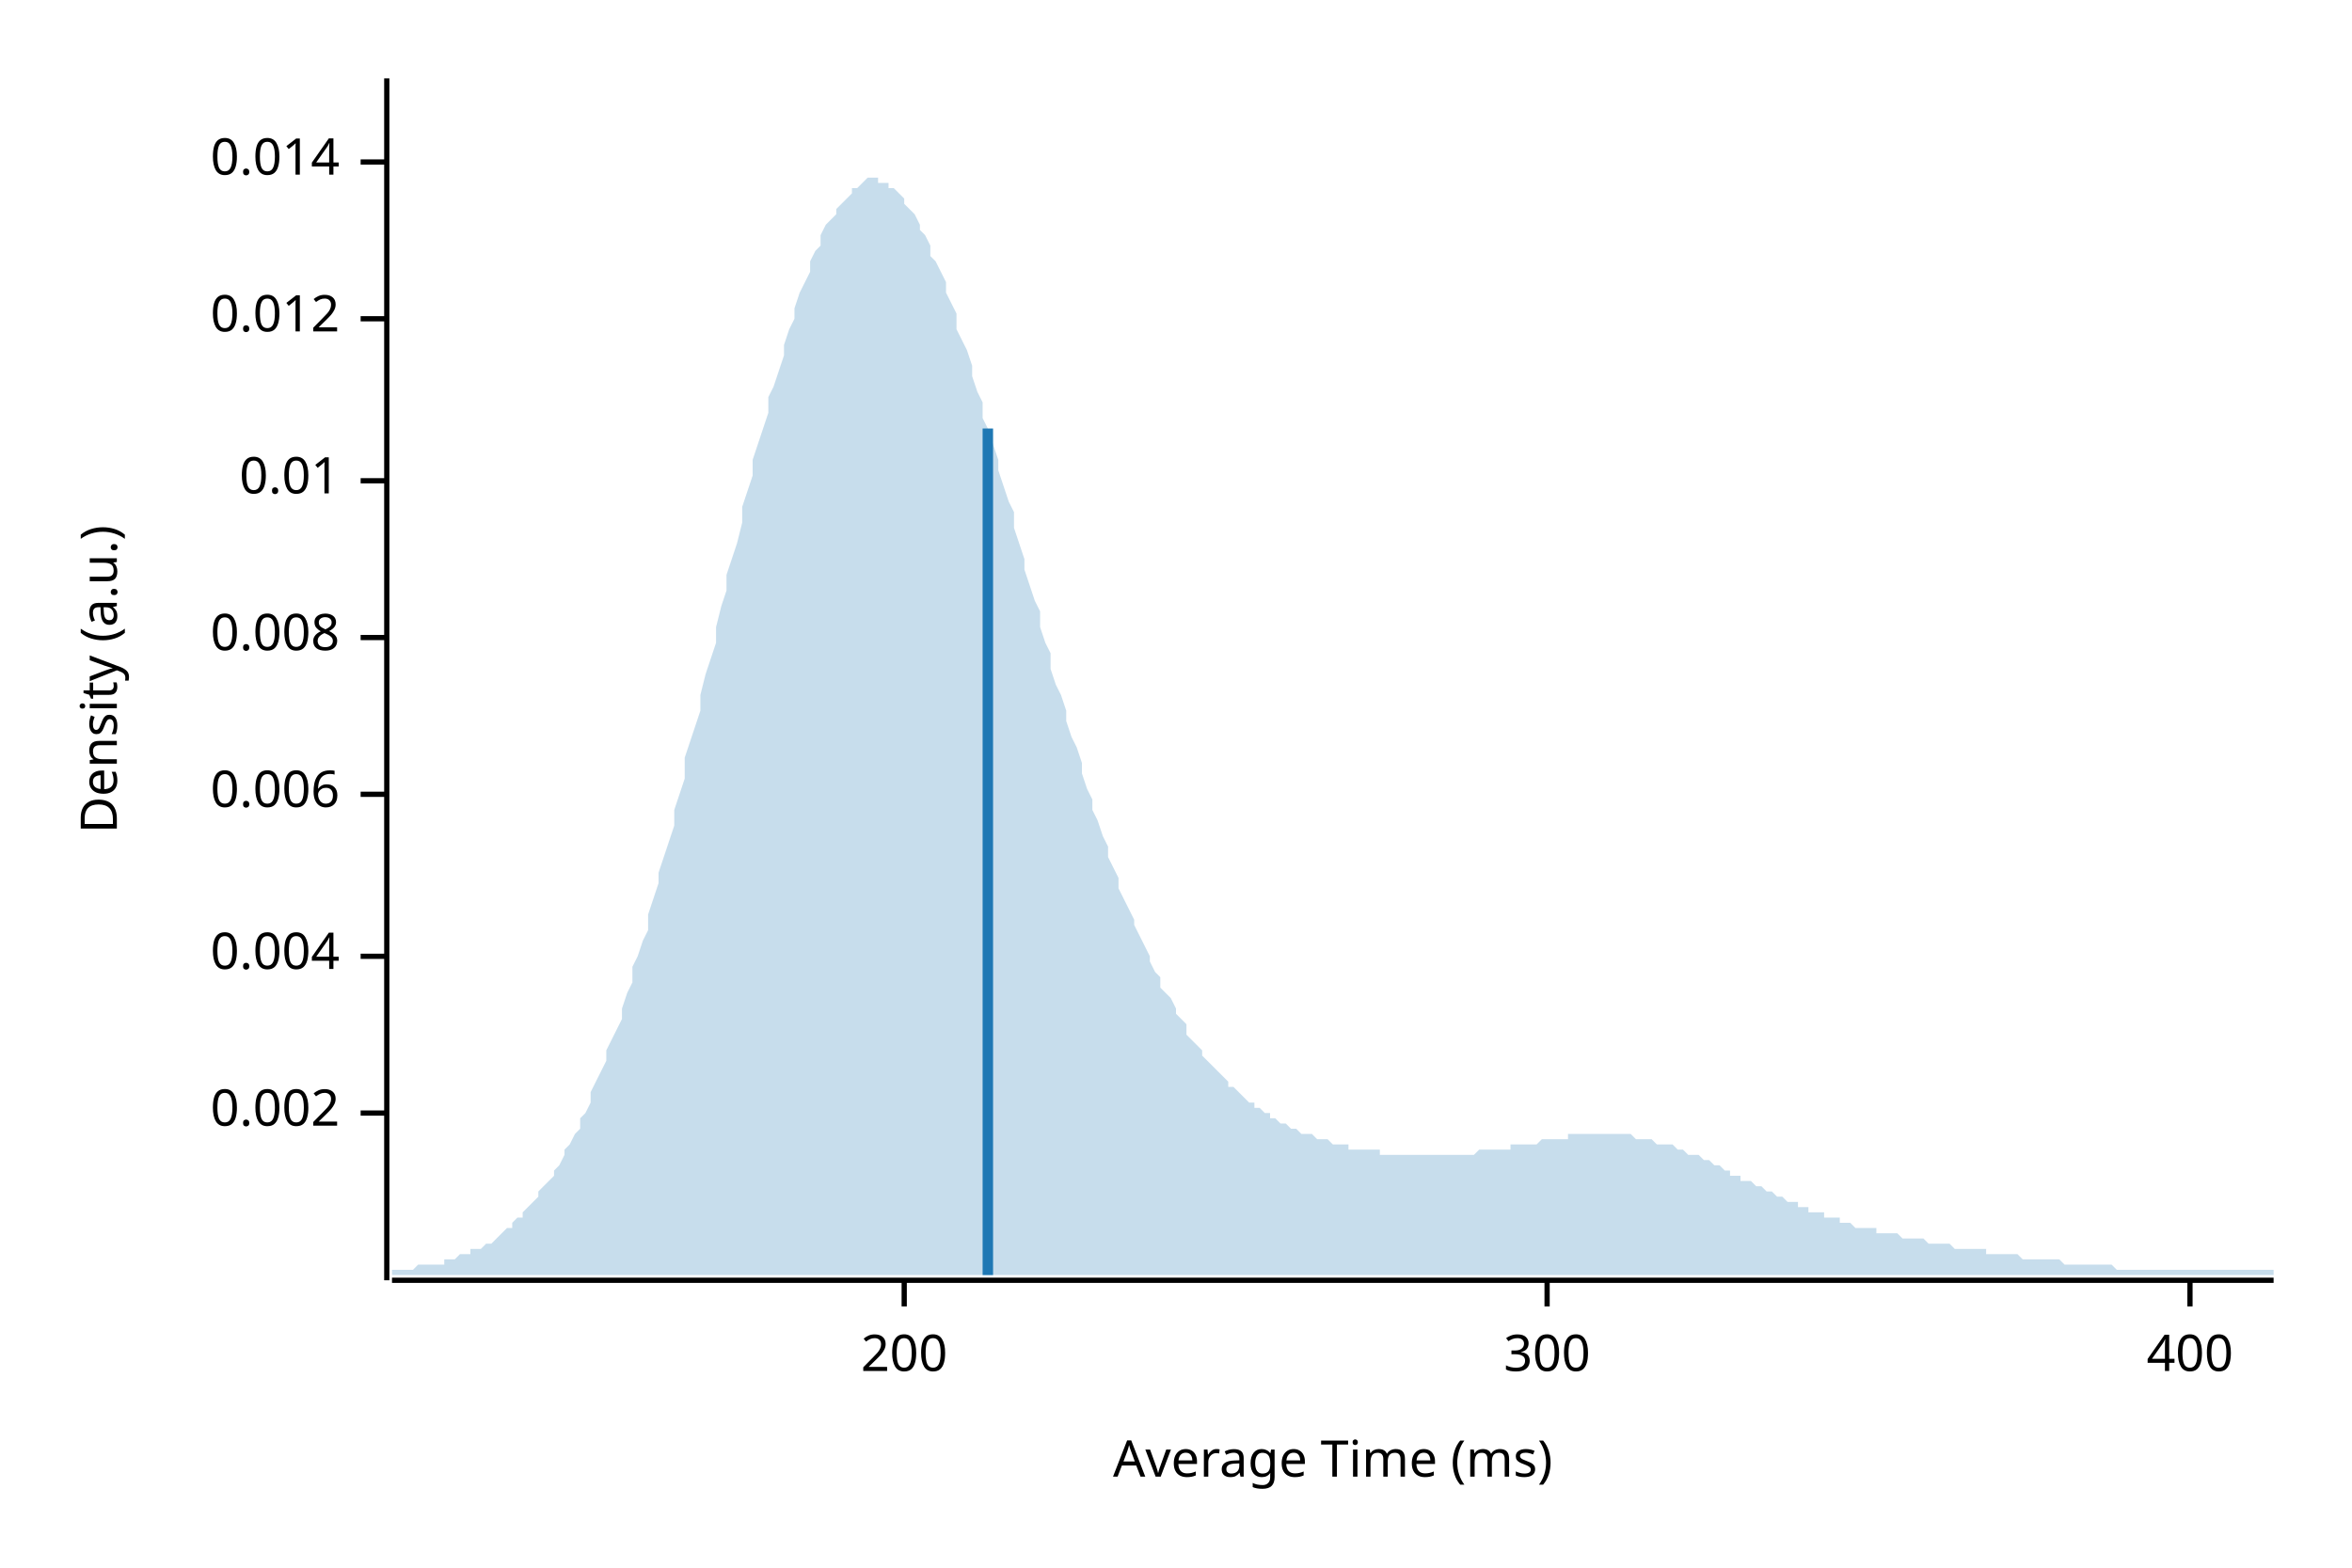
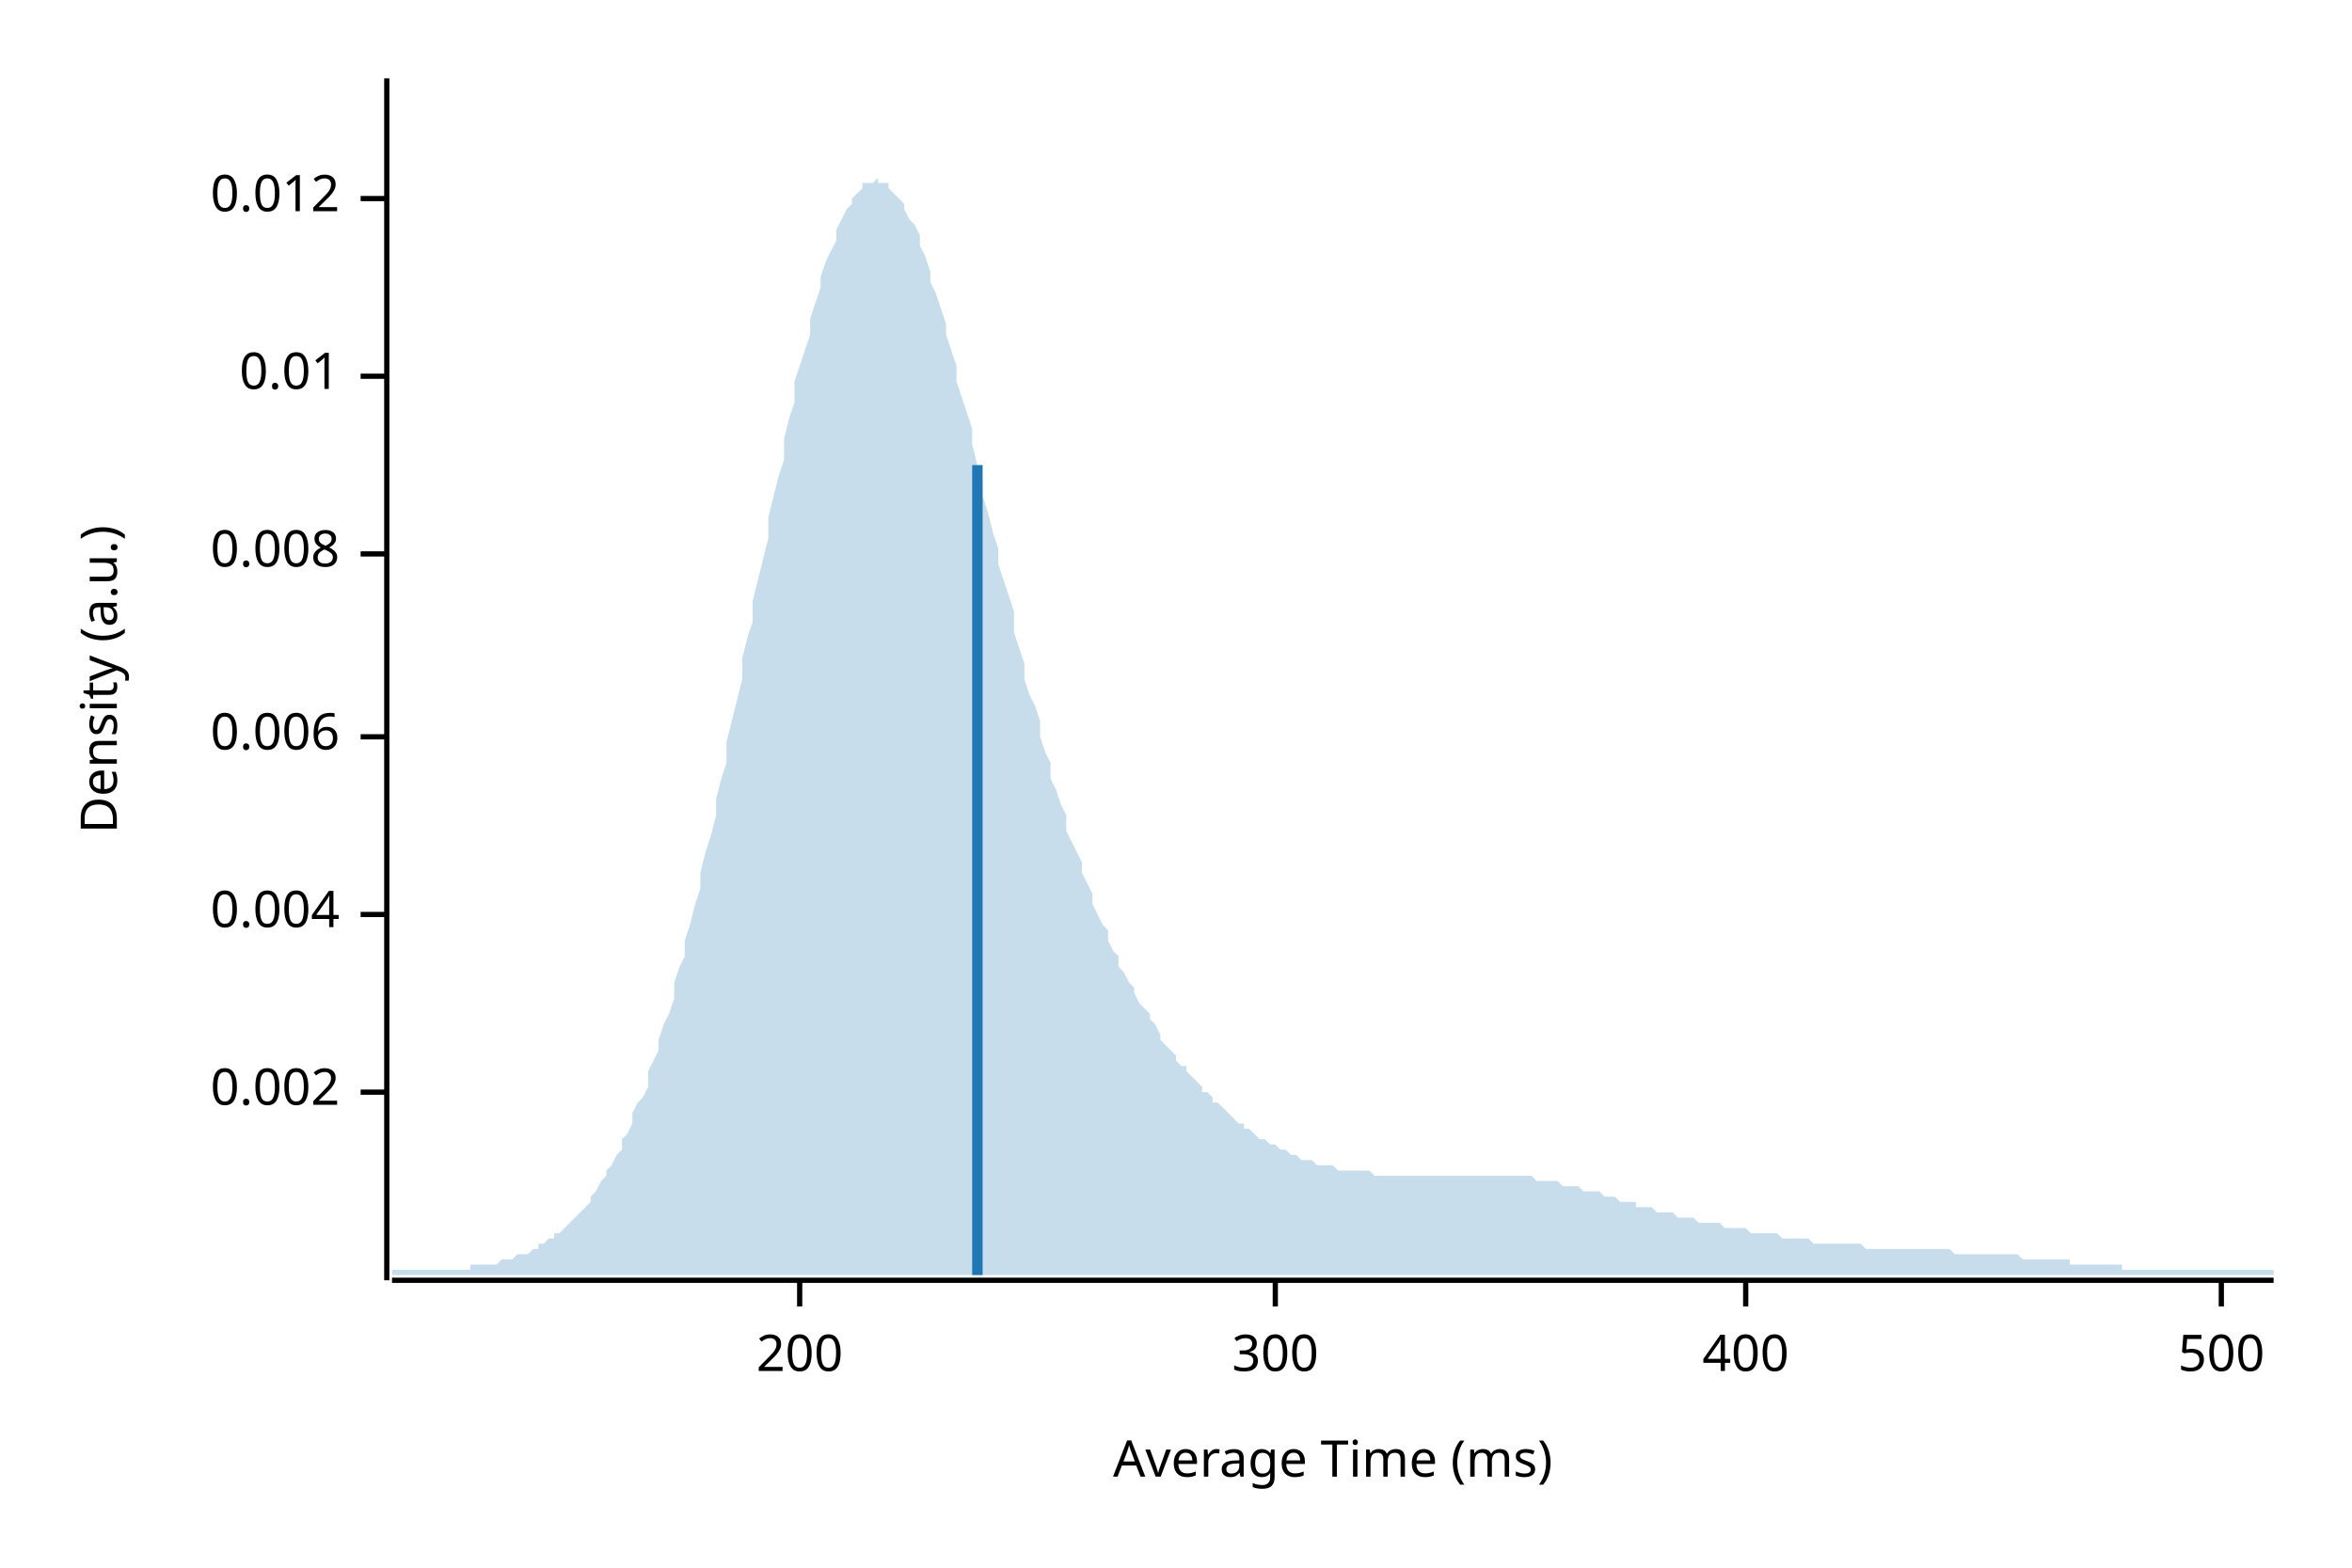
<svg xmlns="http://www.w3.org/2000/svg" width="450" height="300" viewBox="0 0 450 300">
  <text x="15" y="130" dy="0.76em" text-anchor="middle" font-family="sans-serif" font-size="9.677" opacity="1" fill="#000000" transform="rotate(270, 15, 130)">
Density (a.u.)
</text>
  <text x="255" y="285" dy="-0.5ex" text-anchor="middle" font-family="sans-serif" font-size="9.677" opacity="1" fill="#000000">
Average Time (ms)
</text>
  <polyline fill="none" opacity="1" stroke="#000000" stroke-width="1" points="74,15 74,245 " />
-   <text x="65" y="213" dy="0.5ex" text-anchor="end" font-family="sans-serif" font-size="9.677" opacity="1" fill="#000000">
+   <text x="65" y="209" dy="0.5ex" text-anchor="end" font-family="sans-serif" font-size="9.677" opacity="1" fill="#000000">
0.002
</text>
-   <polyline fill="none" opacity="1" stroke="#000000" stroke-width="1" points="69,213 74,213 " />
-   <text x="65" y="183" dy="0.5ex" text-anchor="end" font-family="sans-serif" font-size="9.677" opacity="1" fill="#000000">
+   <polyline fill="none" opacity="1" stroke="#000000" stroke-width="1" points="69,209 74,209 " />
+   <text x="65" y="175" dy="0.5ex" text-anchor="end" font-family="sans-serif" font-size="9.677" opacity="1" fill="#000000">
0.004
</text>
-   <polyline fill="none" opacity="1" stroke="#000000" stroke-width="1" points="69,183 74,183 " />
-   <text x="65" y="152" dy="0.5ex" text-anchor="end" font-family="sans-serif" font-size="9.677" opacity="1" fill="#000000">
+   <polyline fill="none" opacity="1" stroke="#000000" stroke-width="1" points="69,175 74,175 " />
+   <text x="65" y="141" dy="0.5ex" text-anchor="end" font-family="sans-serif" font-size="9.677" opacity="1" fill="#000000">
0.006
</text>
-   <polyline fill="none" opacity="1" stroke="#000000" stroke-width="1" points="69,152 74,152 " />
-   <text x="65" y="122" dy="0.5ex" text-anchor="end" font-family="sans-serif" font-size="9.677" opacity="1" fill="#000000">
+   <polyline fill="none" opacity="1" stroke="#000000" stroke-width="1" points="69,141 74,141 " />
+   <text x="65" y="106" dy="0.5ex" text-anchor="end" font-family="sans-serif" font-size="9.677" opacity="1" fill="#000000">
0.008
</text>
-   <polyline fill="none" opacity="1" stroke="#000000" stroke-width="1" points="69,122 74,122 " />
-   <text x="65" y="92" dy="0.5ex" text-anchor="end" font-family="sans-serif" font-size="9.677" opacity="1" fill="#000000">
+   <polyline fill="none" opacity="1" stroke="#000000" stroke-width="1" points="69,106 74,106 " />
+   <text x="65" y="72" dy="0.5ex" text-anchor="end" font-family="sans-serif" font-size="9.677" opacity="1" fill="#000000">
0.01
</text>
-   <polyline fill="none" opacity="1" stroke="#000000" stroke-width="1" points="69,92 74,92 " />
-   <text x="65" y="61" dy="0.5ex" text-anchor="end" font-family="sans-serif" font-size="9.677" opacity="1" fill="#000000">
+   <polyline fill="none" opacity="1" stroke="#000000" stroke-width="1" points="69,72 74,72 " />
+   <text x="65" y="38" dy="0.5ex" text-anchor="end" font-family="sans-serif" font-size="9.677" opacity="1" fill="#000000">
0.012
</text>
-   <polyline fill="none" opacity="1" stroke="#000000" stroke-width="1" points="69,61 74,61 " />
-   <text x="65" y="31" dy="0.5ex" text-anchor="end" font-family="sans-serif" font-size="9.677" opacity="1" fill="#000000">
- 0.014
- </text>
-   <polyline fill="none" opacity="1" stroke="#000000" stroke-width="1" points="69,31 74,31 " />
+   <polyline fill="none" opacity="1" stroke="#000000" stroke-width="1" points="69,38 74,38 " />
  <polyline fill="none" opacity="1" stroke="#000000" stroke-width="1" points="75,245 435,245 " />
-   <text x="173" y="255" dy="0.76em" text-anchor="middle" font-family="sans-serif" font-size="9.677" opacity="1" fill="#000000">
+   <text x="153" y="255" dy="0.76em" text-anchor="middle" font-family="sans-serif" font-size="9.677" opacity="1" fill="#000000">
200
</text>
-   <polyline fill="none" opacity="1" stroke="#000000" stroke-width="1" points="173,245 173,250 " />
-   <text x="296" y="255" dy="0.76em" text-anchor="middle" font-family="sans-serif" font-size="9.677" opacity="1" fill="#000000">
+   <polyline fill="none" opacity="1" stroke="#000000" stroke-width="1" points="153,245 153,250 " />
+   <text x="244" y="255" dy="0.76em" text-anchor="middle" font-family="sans-serif" font-size="9.677" opacity="1" fill="#000000">
300
</text>
-   <polyline fill="none" opacity="1" stroke="#000000" stroke-width="1" points="296,245 296,250 " />
-   <text x="419" y="255" dy="0.76em" text-anchor="middle" font-family="sans-serif" font-size="9.677" opacity="1" fill="#000000">
+   <polyline fill="none" opacity="1" stroke="#000000" stroke-width="1" points="244,245 244,250 " />
+   <text x="334" y="255" dy="0.76em" text-anchor="middle" font-family="sans-serif" font-size="9.677" opacity="1" fill="#000000">
400
</text>
-   <polyline fill="none" opacity="1" stroke="#000000" stroke-width="1" points="419,245 419,250 " />
-   <polygon opacity="0.25" fill="#1F78B4" points="75,243 75,243 76,243 77,243 77,243 78,243 79,243 80,242 80,242 81,242 82,242 82,242 83,242 84,242 85,242 85,241 86,241 87,241 87,241 88,240 89,240 90,240 90,239 91,239 92,239 93,238 93,238 94,238 95,237 95,237 96,236 97,235 98,235 98,234 99,233 100,233 100,232 101,231 102,230 103,229 103,228 104,227 105,226 106,225 106,224 107,223 108,221 108,220 109,219 110,217 111,216 111,214 112,213 113,211 113,209 114,207 115,205 116,203 116,201 117,199 118,197 119,195 119,193 120,190 121,188 121,185 122,183 123,180 124,178 124,175 125,172 126,169 126,167 127,164 128,161 129,158 129,155 130,152 131,149 131,145 132,142 133,139 134,136 134,133 135,129 136,126 137,123 137,120 138,116 139,113 139,110 140,107 141,104 142,100 142,97 143,94 144,91 144,88 145,85 146,82 147,79 147,76 148,74 149,71 150,68 150,66 151,63 152,61 152,59 153,56 154,54 155,52 155,50 156,48 157,47 157,45 158,43 159,42 160,41 160,40 161,39 162,38 163,37 163,36 164,36 165,35 165,35 166,34 167,34 168,34 168,35 169,35 170,35 170,36 171,36 172,37 173,38 173,39 174,40 175,41 176,43 176,44 177,45 178,47 178,49 179,50 180,52 181,54 181,56 182,58 183,60 183,63 184,65 185,67 186,70 186,72 187,75 188,77 188,80 189,82 190,85 191,88 191,90 192,93 193,96 194,98 194,101 195,104 196,107 196,109 197,112 198,115 199,117 199,120 200,123 201,125 201,128 202,131 203,133 204,136 204,138 205,141 206,143 207,146 207,148 208,151 209,153 209,155 210,157 211,160 212,162 212,164 213,166 214,168 214,170 215,172 216,174 217,176 217,177 218,179 219,181 220,183 220,184 221,186 222,187 222,189 223,190 224,191 225,193 225,194 226,195 227,196 227,198 228,199 229,200 230,201 230,202 231,203 232,204 232,204 233,205 234,206 235,207 235,208 236,208 237,209 238,210 238,210 239,211 240,211 240,212 241,212 242,213 243,213 243,214 244,214 245,215 245,215 246,215 247,216 248,216 248,216 249,217 250,217 251,217 251,217 252,218 253,218 253,218 254,218 255,219 256,219 256,219 257,219 258,219 258,220 259,220 260,220 261,220 261,220 262,220 263,220 264,220 264,221 265,221 266,221 266,221 267,221 268,221 269,221 269,221 270,221 271,221 271,221 272,221 273,221 274,221 274,221 275,221 276,221 277,221 277,221 278,221 279,221 279,221 280,221 281,221 282,221 282,221 283,220 284,220 284,220 285,220 286,220 287,220 287,220 288,220 289,220 289,219 290,219 291,219 292,219 292,219 293,219 294,219 295,218 295,218 296,218 297,218 297,218 298,218 299,218 300,218 300,217 301,217 302,217 302,217 303,217 304,217 305,217 305,217 306,217 307,217 308,217 308,217 309,217 310,217 310,217 311,217 312,217 313,218 313,218 314,218 315,218 315,218 316,218 317,219 318,219 318,219 319,219 320,219 321,220 321,220 322,220 323,221 323,221 324,221 325,221 326,222 326,222 327,222 328,223 328,223 329,223 330,224 331,224 331,225 332,225 333,225 333,226 334,226 335,226 336,227 336,227 337,227 338,228 339,228 339,228 340,229 341,229 341,229 342,230 343,230 344,230 344,231 345,231 346,231 346,232 347,232 348,232 349,232 349,233 350,233 351,233 352,233 352,234 353,234 354,234 354,234 355,235 356,235 357,235 357,235 358,235 359,235 359,236 360,236 361,236 362,236 362,236 363,236 364,237 365,237 365,237 366,237 367,237 367,237 368,237 369,238 370,238 370,238 371,238 372,238 372,238 373,238 374,239 375,239 375,239 376,239 377,239 378,239 378,239 379,239 380,239 380,240 381,240 382,240 383,240 383,240 384,240 385,240 385,240 386,240 387,241 388,241 388,241 389,241 390,241 390,241 391,241 392,241 393,241 393,241 394,241 395,242 396,242 396,242 397,242 398,242 398,242 399,242 400,242 401,242 401,242 402,242 403,242 403,242 404,242 405,243 406,243 406,243 407,243 408,243 409,243 409,243 410,243 411,243 411,243 412,243 413,243 414,243 414,243 415,243 416,243 416,243 417,243 418,243 419,243 419,243 420,243 421,243 422,243 422,243 423,243 424,243 424,243 425,243 426,243 427,243 427,243 428,243 429,243 429,243 430,243 431,243 432,243 432,243 433,243 434,243 435,243 435,244 75,244 " />
-   <polyline fill="none" opacity="1" stroke="#1F78B4" stroke-width="2" points="189,244 189,82 " />
+   <polyline fill="none" opacity="1" stroke="#000000" stroke-width="1" points="334,245 334,250 " />
+   <text x="425" y="255" dy="0.76em" text-anchor="middle" font-family="sans-serif" font-size="9.677" opacity="1" fill="#000000">
+ 500
+ </text>
+   <polyline fill="none" opacity="1" stroke="#000000" stroke-width="1" points="425,245 425,250 " />
+   <polygon opacity="0.25" fill="#1F78B4" points="75,243 75,243 76,243 77,243 77,243 78,243 79,243 80,243 80,243 81,243 82,243 82,243 83,243 84,243 85,243 85,243 86,243 87,243 87,243 88,243 89,243 90,243 90,242 91,242 92,242 93,242 93,242 94,242 95,242 95,242 96,241 97,241 98,241 98,241 99,240 100,240 100,240 101,240 102,239 103,239 103,238 104,238 105,237 106,237 106,236 107,236 108,235 108,235 109,234 110,233 111,232 111,232 112,231 113,230 113,229 114,228 115,226 116,225 116,224 117,223 118,221 119,220 119,218 120,217 121,215 121,213 122,211 123,210 124,208 124,205 125,203 126,201 126,199 127,196 128,194 129,191 129,188 130,185 131,183 131,180 132,177 133,173 134,170 134,167 135,163 136,160 137,156 137,153 138,149 139,146 139,142 140,138 141,134 142,130 142,126 143,122 144,119 144,115 145,111 146,107 147,103 147,99 148,95 149,91 150,88 150,84 151,80 152,77 152,73 153,70 154,67 155,64 155,61 156,58 157,55 157,53 158,50 159,48 160,46 160,44 161,42 162,40 163,39 163,38 164,37 165,36 165,35 166,35 167,35 168,34 168,35 169,35 170,35 170,36 171,37 172,38 173,39 173,40 174,42 175,43 176,45 176,47 177,49 178,52 178,54 179,56 180,59 181,62 181,64 182,67 183,70 183,73 184,76 185,79 186,82 186,85 187,89 188,92 188,95 189,98 190,102 191,105 191,108 192,111 193,114 194,117 194,121 195,124 196,127 196,130 197,133 198,135 199,138 199,141 200,144 201,146 201,149 202,151 203,154 204,156 204,159 205,161 206,163 207,165 207,167 208,169 209,171 209,173 210,175 211,177 212,178 212,180 213,182 214,183 214,185 215,186 216,188 217,189 217,190 218,192 219,193 220,194 220,195 221,196 222,198 222,199 223,200 224,201 225,202 225,203 226,204 227,204 227,205 228,206 229,207 230,208 230,209 231,209 232,210 232,211 233,211 234,212 235,213 235,213 236,214 237,215 238,215 238,216 239,216 240,217 240,217 241,218 242,218 243,219 243,219 244,219 245,220 245,220 246,220 247,221 248,221 248,221 249,222 250,222 251,222 251,222 252,223 253,223 253,223 254,223 255,223 256,224 256,224 257,224 258,224 258,224 259,224 260,224 261,224 261,224 262,224 263,225 264,225 264,225 265,225 266,225 266,225 267,225 268,225 269,225 269,225 270,225 271,225 271,225 272,225 273,225 274,225 274,225 275,225 276,225 277,225 277,225 278,225 279,225 279,225 280,225 281,225 282,225 282,225 283,225 284,225 284,225 285,225 286,225 287,225 287,225 288,225 289,225 289,225 290,225 291,225 292,225 292,225 293,225 294,226 295,226 295,226 296,226 297,226 297,226 298,226 299,227 300,227 300,227 301,227 302,227 302,227 303,228 304,228 305,228 305,228 306,228 307,229 308,229 308,229 309,229 310,230 310,230 311,230 312,230 313,230 313,231 314,231 315,231 315,231 316,231 317,232 318,232 318,232 319,232 320,232 321,233 321,233 322,233 323,233 323,233 324,233 325,234 326,234 326,234 327,234 328,234 328,234 329,234 330,235 331,235 331,235 332,235 333,235 333,235 334,235 335,236 336,236 336,236 337,236 338,236 339,236 339,236 340,236 341,237 341,237 342,237 343,237 344,237 344,237 345,237 346,237 346,237 347,238 348,238 349,238 349,238 350,238 351,238 352,238 352,238 353,238 354,238 354,238 355,238 356,238 357,239 357,239 358,239 359,239 359,239 360,239 361,239 362,239 362,239 363,239 364,239 365,239 365,239 366,239 367,239 367,239 368,239 369,239 370,239 370,239 371,239 372,239 372,239 373,239 374,240 375,240 375,240 376,240 377,240 378,240 378,240 379,240 380,240 380,240 381,240 382,240 383,240 383,240 384,240 385,240 385,240 386,240 387,241 388,241 388,241 389,241 390,241 390,241 391,241 392,241 393,241 393,241 394,241 395,241 396,241 396,242 397,242 398,242 398,242 399,242 400,242 401,242 401,242 402,242 403,242 403,242 404,242 405,242 406,242 406,243 407,243 408,243 409,243 409,243 410,243 411,243 411,243 412,243 413,243 414,243 414,243 415,243 416,243 416,243 417,243 418,243 419,243 419,243 420,243 421,243 422,243 422,243 423,243 424,243 424,243 425,243 426,243 427,243 427,243 428,243 429,243 429,243 430,243 431,243 432,243 432,243 433,243 434,243 435,243 435,244 75,244 " />
+   <polyline fill="none" opacity="1" stroke="#1F78B4" stroke-width="2" points="187,244 187,89 " />
</svg>
